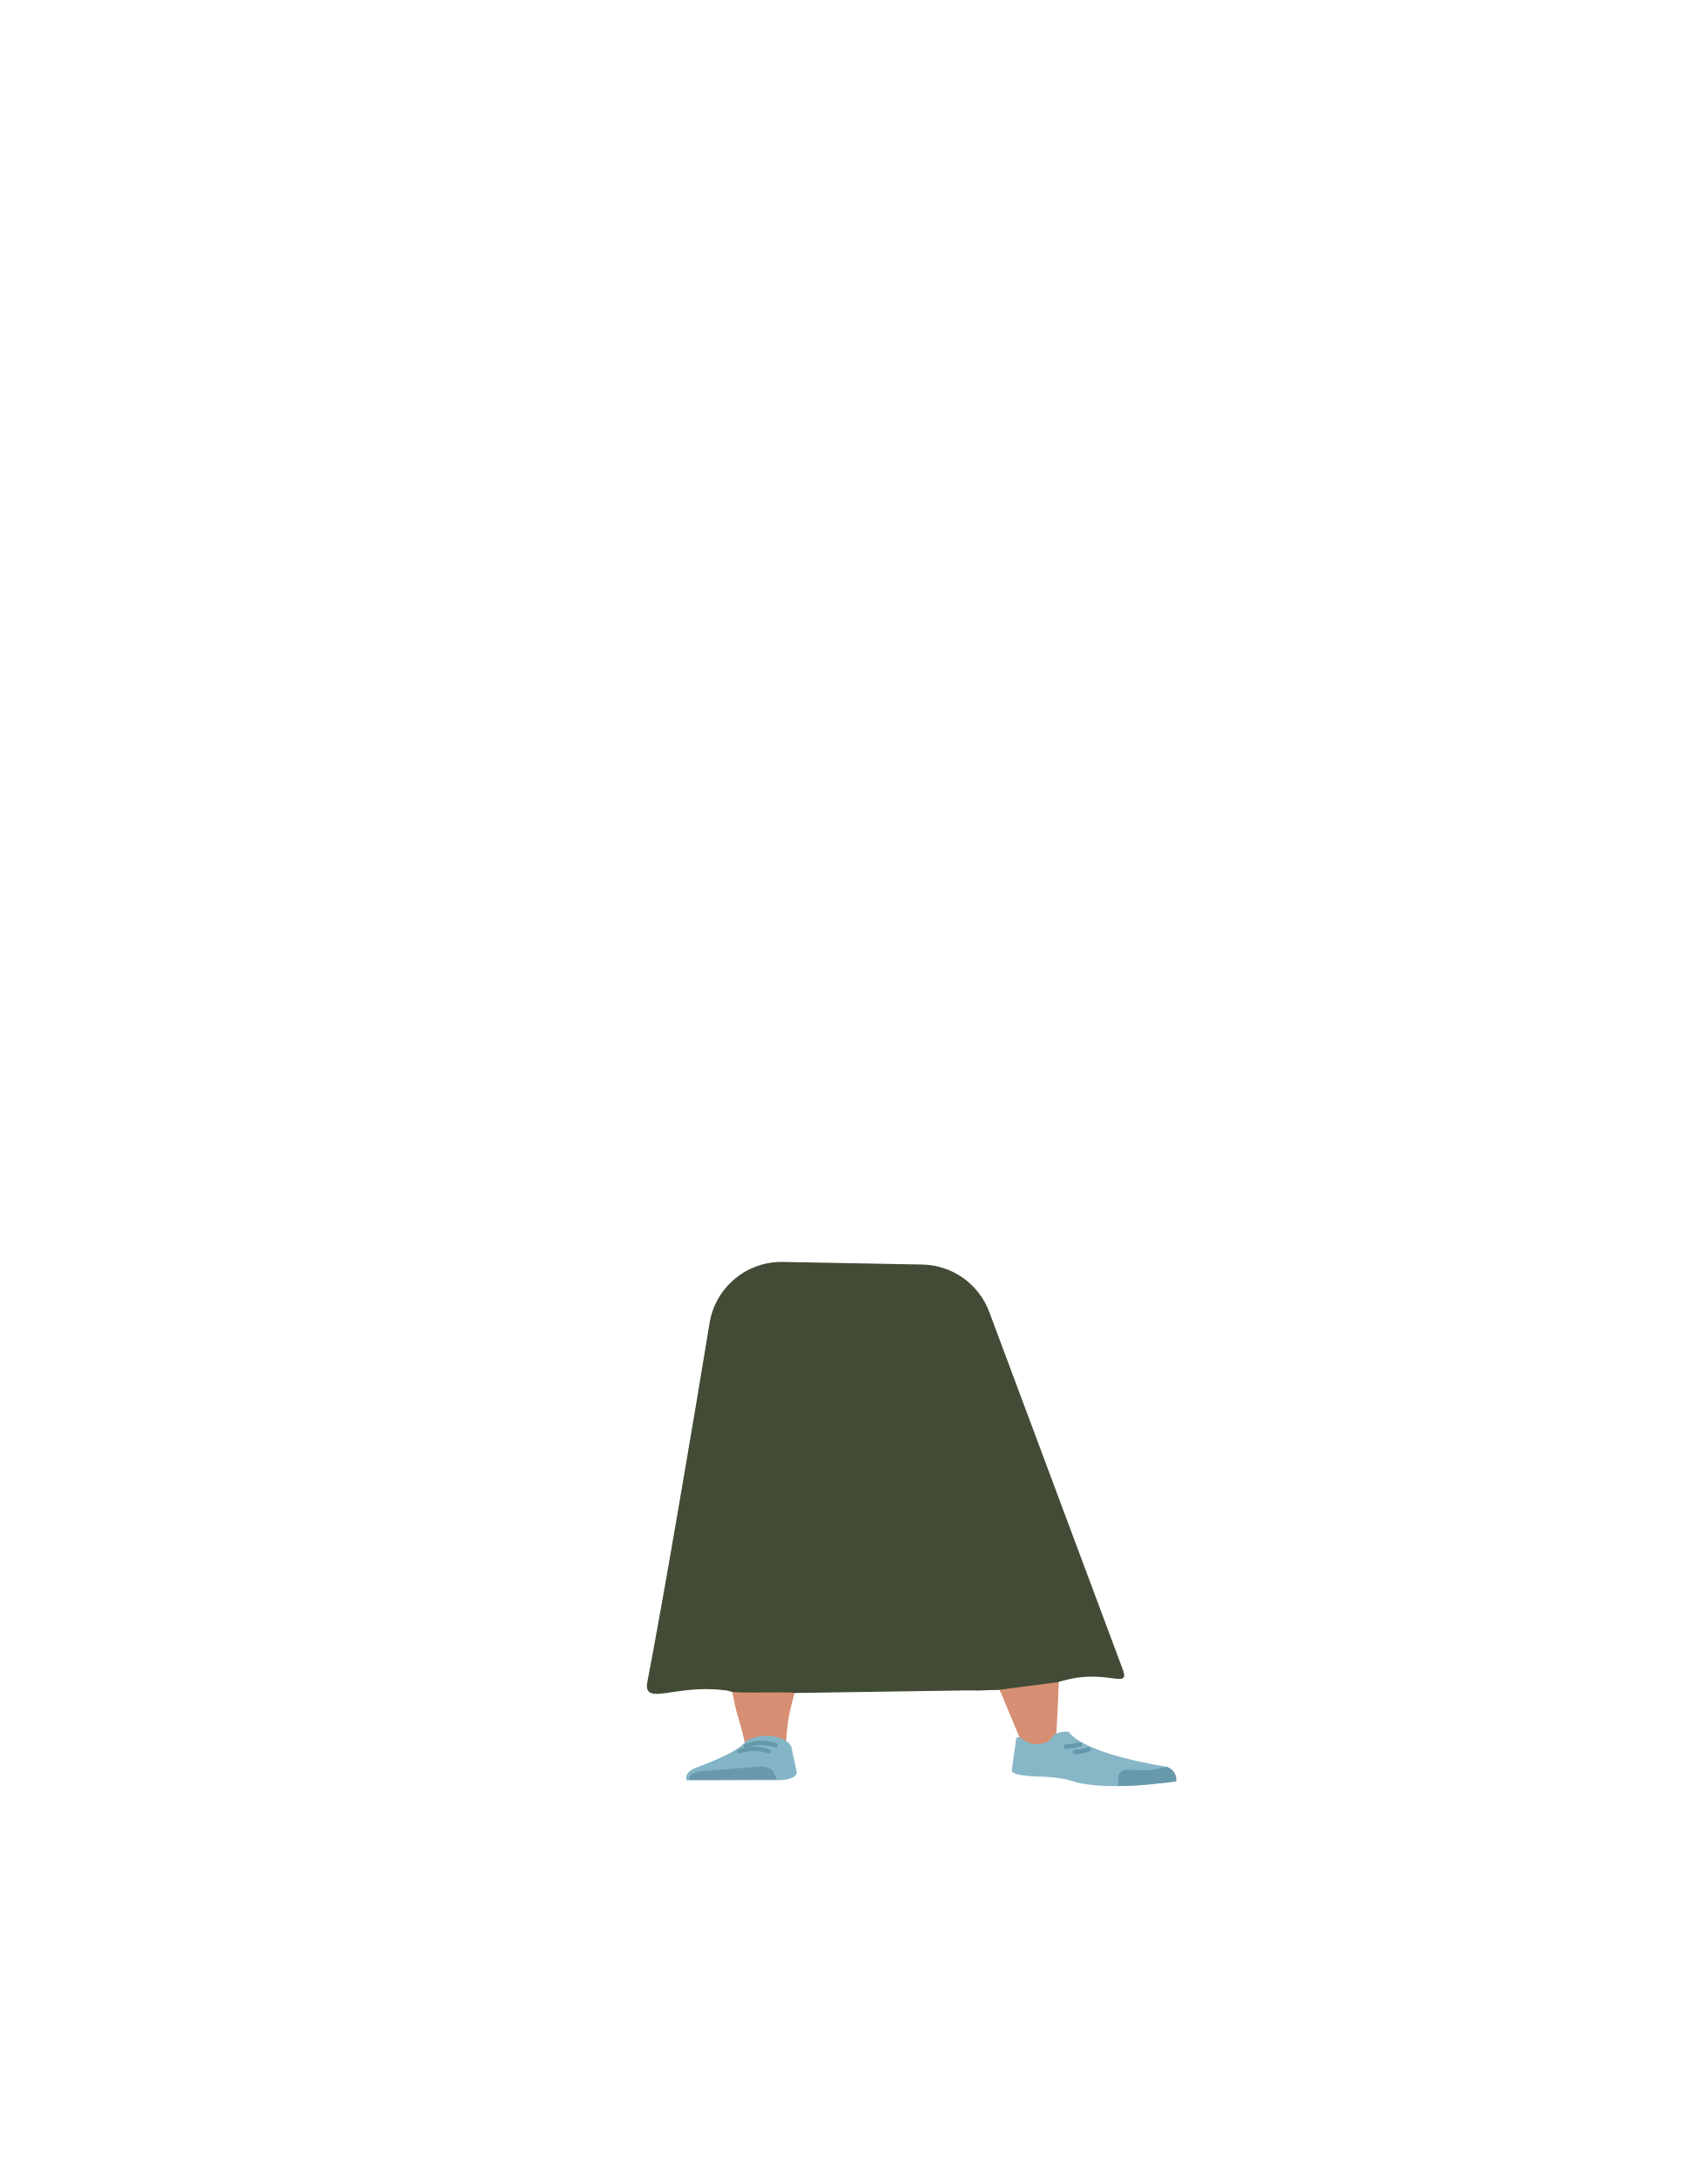
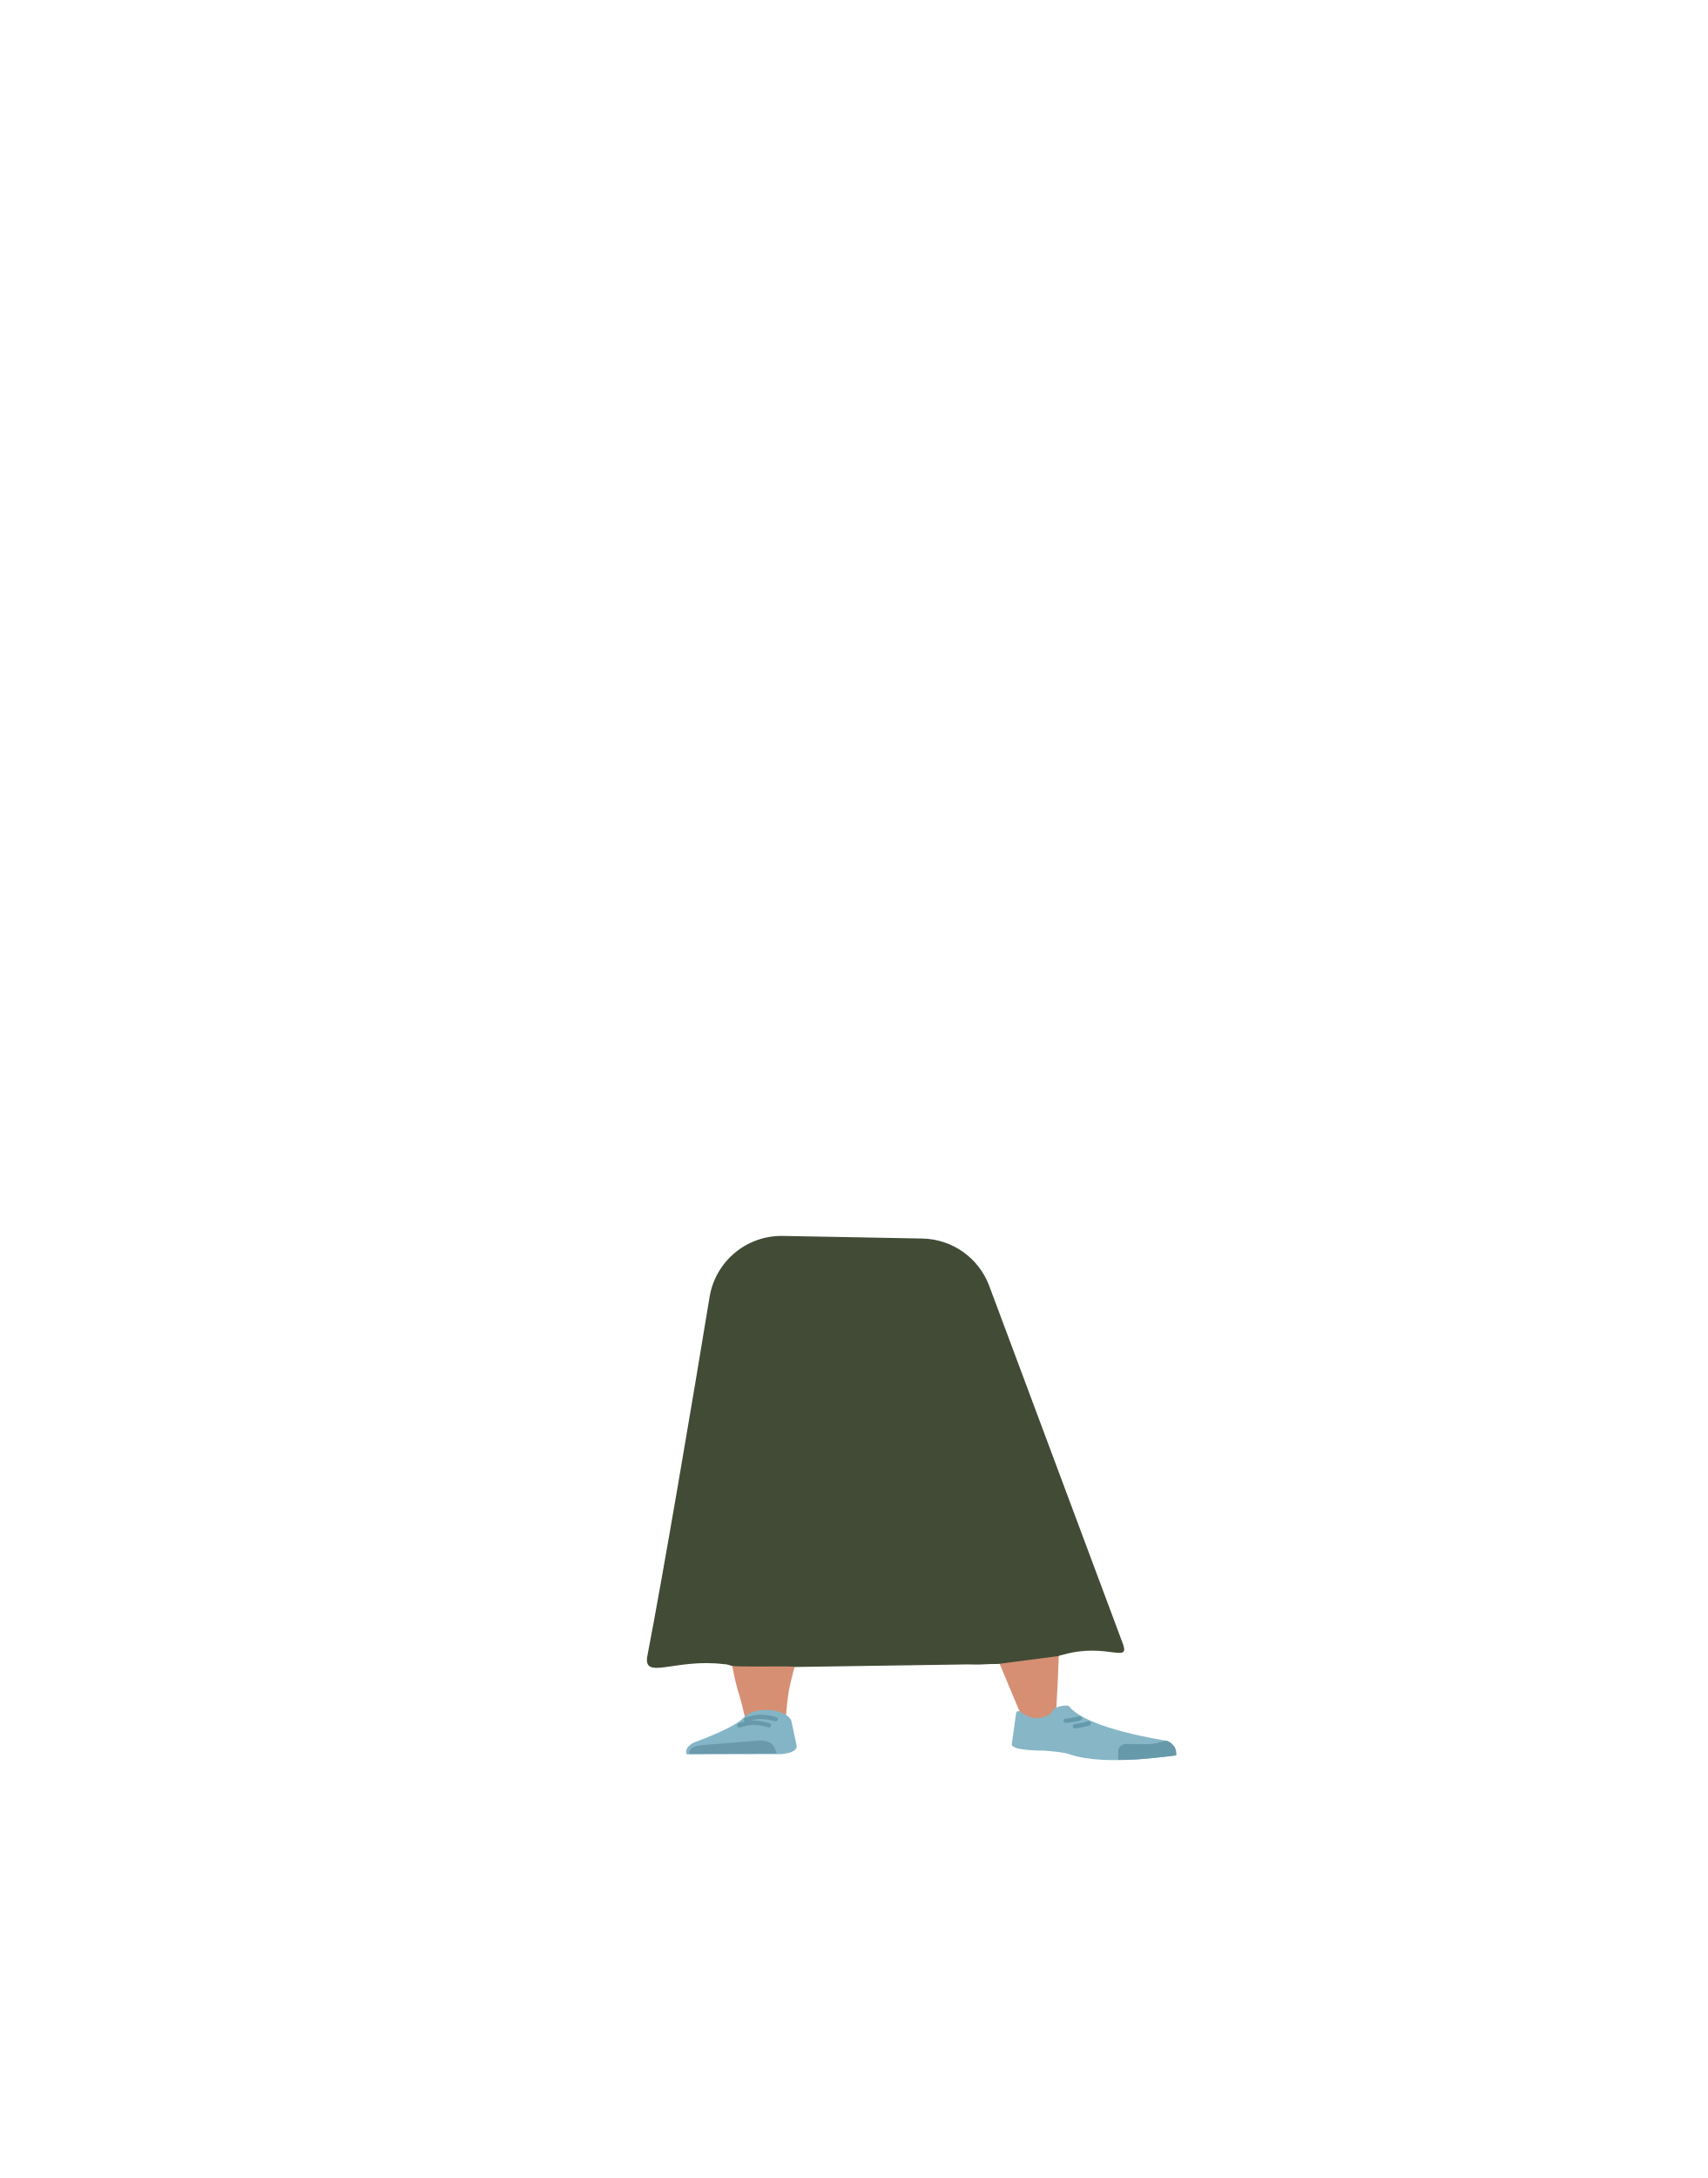
<svg xmlns="http://www.w3.org/2000/svg" version="1.1" id="Calque_1" x="0px" y="0px" viewBox="0 0 788 1005" style="enable-background:new 0 0 788 1005;" xml:space="preserve">
  <style type="text/css">
	.st0{fill:#5E6D70;}
	.st1{fill:#D68F72;}
	.st2{fill:#83B5C6;}
	.st3{fill:#6999AA;}
	.st4{fill:none;stroke:#6699AA;stroke-width:2;stroke-linecap:round;stroke-miterlimit:10;}
	.st5{fill:#87B6C7;}
	.st6{fill:#6699AA;}
	.st7{fill:none;stroke:#6399AA;stroke-width:2;stroke-linecap:round;stroke-miterlimit:10;}
	.st8{fill:#424B35;}
</style>
  <g id="Calque_9_00000112615377281098277250000002801623263003685256_">
-     <path class="st0" d="M335.2,715.5c1.3,5.8,9,10.3,18.1,10.4l0,0c8.7,0.1,16.1-3.8,17.7-9.3c0,0,9.4-39.3,9.6-53.4   c0-3.3-1.7-13.3-1.7-13.3l-4.2-23.3c0,0-2.9-11-20.9-12.3c-20.6-1.5-21,5.6-21,5.6s-6.6,37-6.4,48.7   C326.8,679.3,335.2,715.5,335.2,715.5z" />
-     <path class="st0" d="M476.3,711.7c0.5,5.9-5.8,10.9-14.7,11.6l0,0c-8.5,0.7-17-2.6-20.3-7.9c0,0-21.2-38.1-25.7-52.1   c-1.1-3.3-2.4-13.3-2.4-13.3l-2.9-23.3c0,0-0.4-11.1,16.9-13.8c19.9-3.1,22.4,4,22.4,4s17.7,36,21.1,47.6   C473.6,675.3,476.3,711.7,476.3,711.7z" />
-     <path class="st1" d="M353.2,706.2c-9.8,0.1-15.6,2.8-17.1,7.2c0,0-1.6,19.5-1.8,27.7c-0.4,13.2,2.6,40,6.9,53   c0.9,2.8,2.9,11.4,2.9,11.4c0.7,2.6,4.9,4.4,9.7,4.3l0,0c4.7-0.1,8.5-2.1,8.8-4.6c0,0,0.9-9.9,1.5-13.2   c2.4-11.9,10.1-35.7,10.7-47.7c0.3-7.2-2.5-29.4-2.5-29.4C371.3,707.7,361.7,706.2,353.2,706.2z" />
-     <path class="st1" d="M459.9,702.5c9.8-0.6,16.1,1.8,18.5,6.1c0,0,7,18.5,9.1,26.8c3.4,13.2,0,65.4,0,65.4c-0.1,2.6-0.1,6.1-4.9,6.3   l0,0c-4.7,0.2-10.4-0.9-11.2-3.5c0,0-21-49-24.3-61.1c-2-7.3-4.2-29.8-4.2-29.8C442.4,705.2,451.6,703.1,459.9,702.5L459.9,702.5z" />
-     <path class="st2" d="M353.5,801L353.5,801c-4.4,0-8.4,1.4-10.3,3.6l0,0c-4.3,4.8-22.3,11.2-22.3,11.2c-3.2,1.3-4.8,3.5-4,5.7l0,0   l43.9-0.1l2.5-0.4c2.8-0.5,4.7-1.9,4.4-3.5l-2.5-11.6C363.9,803,359,800.9,353.5,801z" />
-     <path class="st3" d="M318.2,821.3L318.2,821.3c-0.6-1.9,1.9-3.7,5.5-4l26.1-2.1c3.4-0.3,6.5,0.9,7.3,2.6l1.5,3.3L318.2,821.3z" />
-     <path class="st4" d="M344.3,805.6c2.1-0.8,4.2-1.3,6.4-1.4c2.5,0,4.9,0.4,7.3,1.1" />
-     <path class="st4" d="M341.2,808.2c2.1-0.8,4.3-1.2,6.5-1.3c2.5,0.1,4.9,0.5,7.2,1.2" />
-     <path class="st5" d="M481.1,804.5c4.6-1.1,4.2-3.2,6-4.4c1.1-0.7,5.6-1.6,6.4-0.7c8.1,10.4,44.8,15.8,44.8,15.8   c3.9,1.7,4.9,4.2,4.2,6.7l0,0c0,0-32.1,5.4-48.8-0.4c-3.3-1.2-12-1.7-12-1.7s-15.5,0.1-14.7-3.1l2-14.3   C470.2,799.1,473.2,806.4,481.1,804.5z" />
-     <path class="st6" d="M542.9,822c0.5-4.2-3.3-6.8-4.6-6.7c-1.8,0.2-4.7,1.2-6.5,1.4c-2.9,0.3-11.6,0-11.6,0c-2-0.2-3.9,1.2-4.1,3.2   v0.1v4c0,0,5.3,0.4,17.8-1C536,822.9,542.9,822,542.9,822z" />
-     <path class="st7" d="M498.4,804.9c-2.1,0.6-4.3,0.9-6.5,1.1" />
-     <path class="st7" d="M502.5,807.2c-2.1,0.7-4.2,1.1-6.4,1.3" />
-     <path class="st8" d="M361.3,582.3c-16.7-0.3-31.1,11.7-33.8,28.2c-7.3,44.6-21.6,129-28.7,165.5c-2.2,11.6,12.8,1.1,35.3,3.9   c1.1,0,2.1,0.3,3.1,0.6c0.6,1,30.1,0,29.3,0.7l0,0l94.1-1.4c0,0-66.7-129.1-69.3-133.2c-0.5-0.8,13,69.7,18.2,114   c1.4,12,22.8,20.9,46.5,19.3c1.6-0.2,3.1-0.2,4.7-0.1l27.6-3.6c0.8-0.3,1.6-0.5,2.5-0.7c20.9-5.9,31.8,5.3,26.9-6.5l-61.1-163.6   c-4.8-12.9-17-21.6-30.8-21.9L361.3,582.3z" />
+     <path class="st0" d="M335.2,703.5c1.3,5.8,9,10.3,18.1,10.4l0,0c8.7,0.1,16.1-3.8,17.7-9.3c0,0,9.4-39.3,9.6-53.4   c0-3.3-1.7-13.3-1.7-13.3l-4.2-23.3c0,0-2.9-11-20.9-12.3c-20.6-1.5-21,5.6-21,5.6s-6.6,37-6.4,48.7   C326.8,667.3,335.2,703.5,335.2,703.5z" />
+     <path class="st0" d="M476.3,699.7c0.5,5.9-5.8,10.9-14.7,11.6l0,0c-8.5,0.7-17-2.6-20.3-7.9c0,0-21.2-38.1-25.7-52.1   c-1.1-3.3-2.4-13.3-2.4-13.3l-2.9-23.3c0,0-0.4-11.1,16.9-13.8c19.9-3.1,22.4,4,22.4,4s17.7,36,21.1,47.6   C473.6,663.3,476.3,699.7,476.3,699.7z" />
+     <path class="st1" d="M353.2,694.2c-9.8,0.1-15.6,2.8-17.1,7.2c0,0-1.6,19.5-1.8,27.7c-0.4,13.2,2.6,40,6.9,53   c0.9,2.8,2.9,11.4,2.9,11.4c0.7,2.6,4.9,4.4,9.7,4.3l0,0c4.7-0.1,8.5-2.1,8.8-4.6c0,0,0.9-9.9,1.5-13.2   c2.4-11.9,10.1-35.7,10.7-47.7c0.3-7.2-2.5-29.4-2.5-29.4C371.3,695.7,361.7,694.2,353.2,694.2z" />
+     <path class="st1" d="M459.9,690.5c9.8-0.6,16.1,1.8,18.5,6.1c0,0,7,18.5,9.1,26.8c3.4,13.2,0,65.4,0,65.4c-0.1,2.6-0.1,6.1-4.9,6.3   l0,0c-4.7,0.2-10.4-0.9-11.2-3.5c0,0-21-49-24.3-61.1c-2-7.3-4.2-29.8-4.2-29.8C442.4,693.2,451.6,691.1,459.9,690.5L459.9,690.5z" />
+     <path class="st2" d="M353.5,789L353.5,789c-4.4,0-8.4,1.4-10.3,3.6l0,0c-4.3,4.8-22.3,11.2-22.3,11.2c-3.2,1.3-4.8,3.5-4,5.7l0,0   l43.9-0.1l2.5-0.4c2.8-0.5,4.7-1.9,4.4-3.5l-2.5-11.6C363.9,791,359,788.9,353.5,789z" />
+     <path class="st3" d="M318.2,809.3L318.2,809.3c-0.6-1.9,1.9-3.7,5.5-4l26.1-2.1c3.4-0.3,6.5,0.9,7.3,2.6l1.5,3.3L318.2,809.3z" />
+     <path class="st4" d="M344.3,793.6c2.1-0.8,4.2-1.3,6.4-1.4c2.5,0,4.9,0.4,7.3,1.1" />
+     <path class="st4" d="M341.2,796.2c2.1-0.8,4.3-1.2,6.5-1.3c2.5,0.1,4.9,0.5,7.2,1.2" />
+     <path class="st5" d="M481.1,792.5c4.6-1.1,4.2-3.2,6-4.4c1.1-0.7,5.6-1.6,6.4-0.7c8.1,10.4,44.8,15.8,44.8,15.8   c3.9,1.7,4.9,4.2,4.2,6.7l0,0c0,0-32.1,5.4-48.8-0.4c-3.3-1.2-12-1.7-12-1.7s-15.5,0.1-14.7-3.1l2-14.3   C470.2,787.1,473.2,794.4,481.1,792.5z" />
+     <path class="st6" d="M542.9,810c0.5-4.2-3.3-6.8-4.6-6.7c-1.8,0.2-4.7,1.2-6.5,1.4c-2.9,0.3-11.6,0-11.6,0c-2-0.2-3.9,1.2-4.1,3.2   v0.1v4c0,0,5.3,0.4,17.8-1C536,810.9,542.9,810,542.9,810z" />
+     <path class="st7" d="M498.4,792.9c-2.1,0.6-4.3,0.9-6.5,1.1" />
+     <path class="st7" d="M502.5,795.2c-2.1,0.7-4.2,1.1-6.4,1.3" />
+     <path class="st8" d="M361.3,570.3c-16.7-0.3-31.1,11.7-33.8,28.2c-7.3,44.6-21.6,129-28.7,165.5c-2.2,11.6,12.8,1.1,35.3,3.9   c1.1,0,2.1,0.3,3.1,0.6c0.6,1,30.1,0,29.3,0.7l0,0l94.1-1.4c0,0-66.7-129.1-69.3-133.2c-0.5-0.8,13,69.7,18.2,114   c1.4,12,22.8,20.9,46.5,19.3c1.6-0.2,3.1-0.2,4.7-0.1l27.6-3.6c0.8-0.3,1.6-0.5,2.5-0.7c20.9-5.9,31.8,5.3,26.9-6.5l-61.1-163.6   c-4.8-12.9-17-21.6-30.8-21.9L361.3,570.3z" />
  </g>
</svg>
